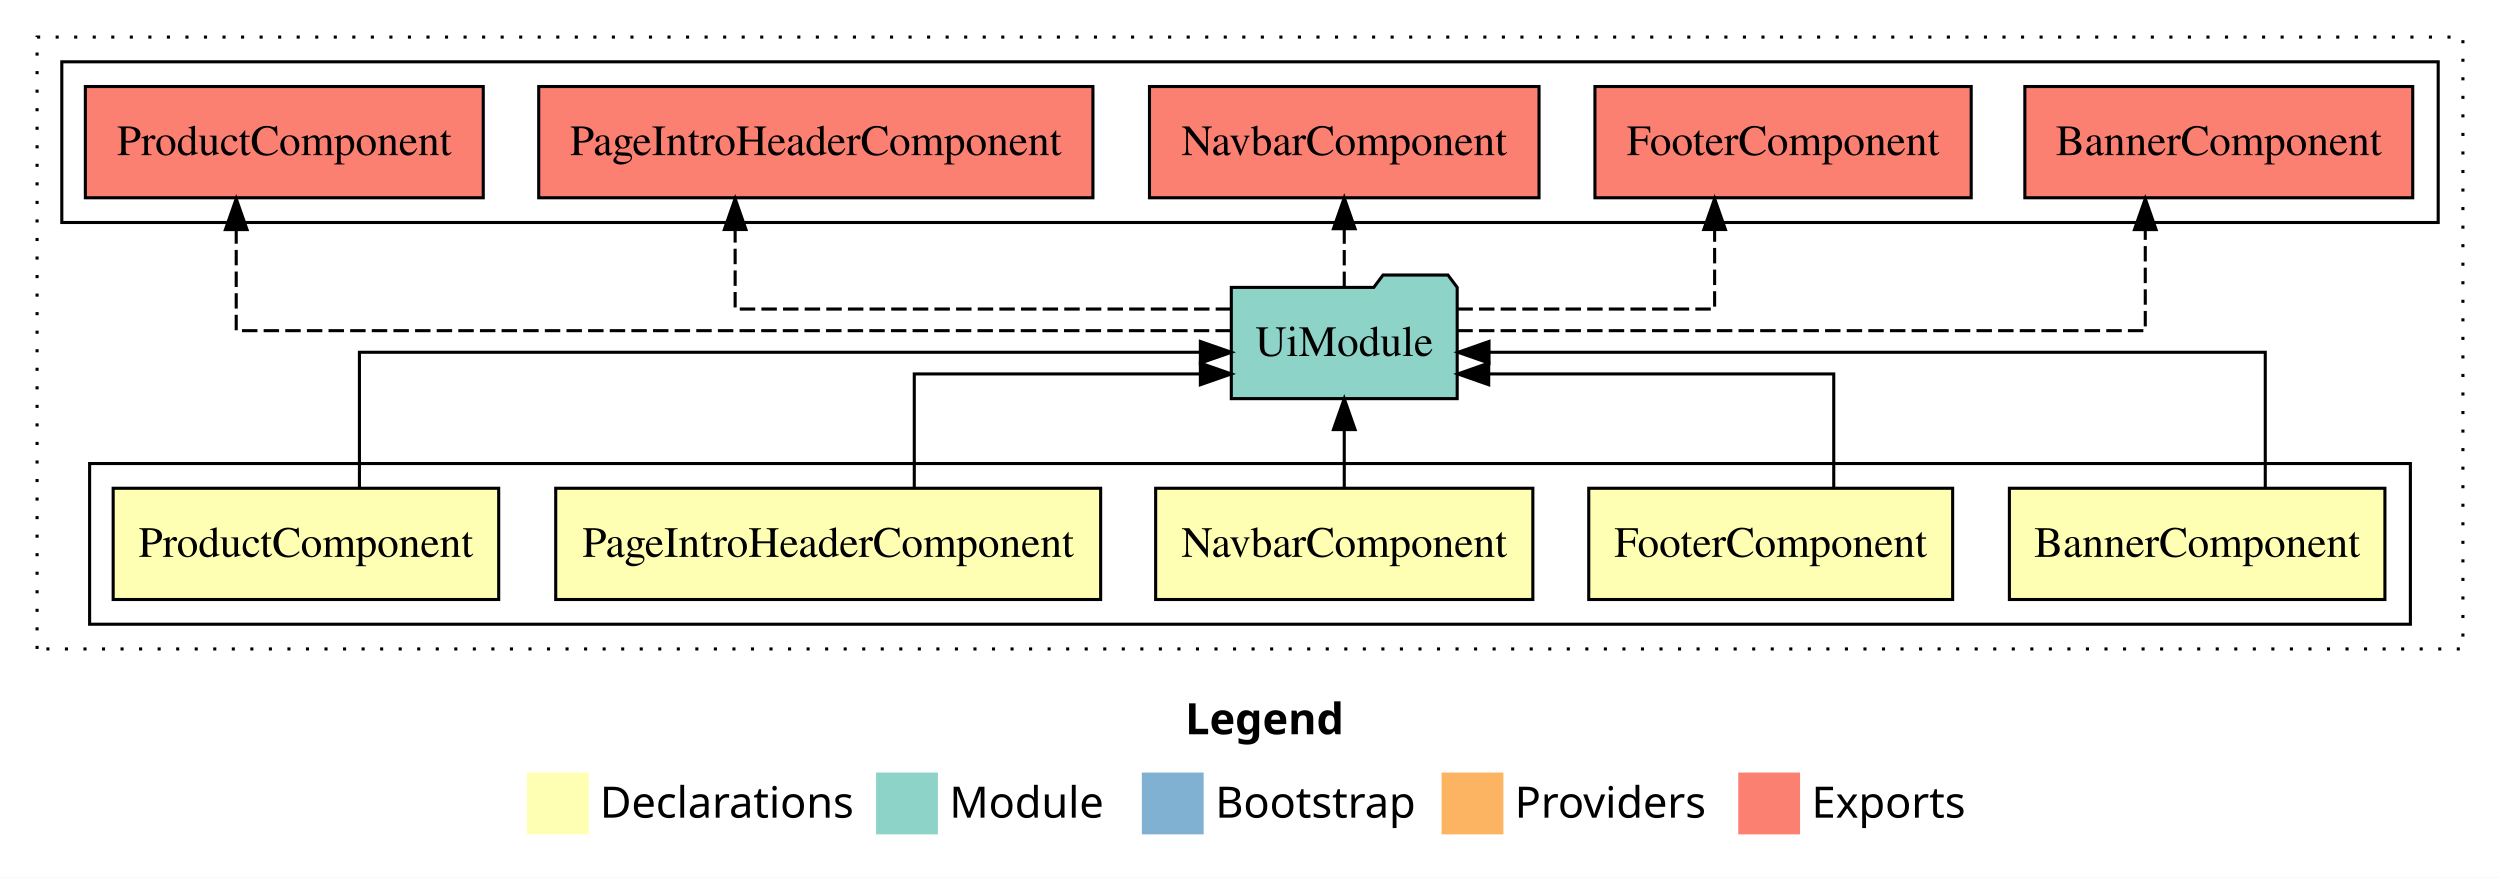
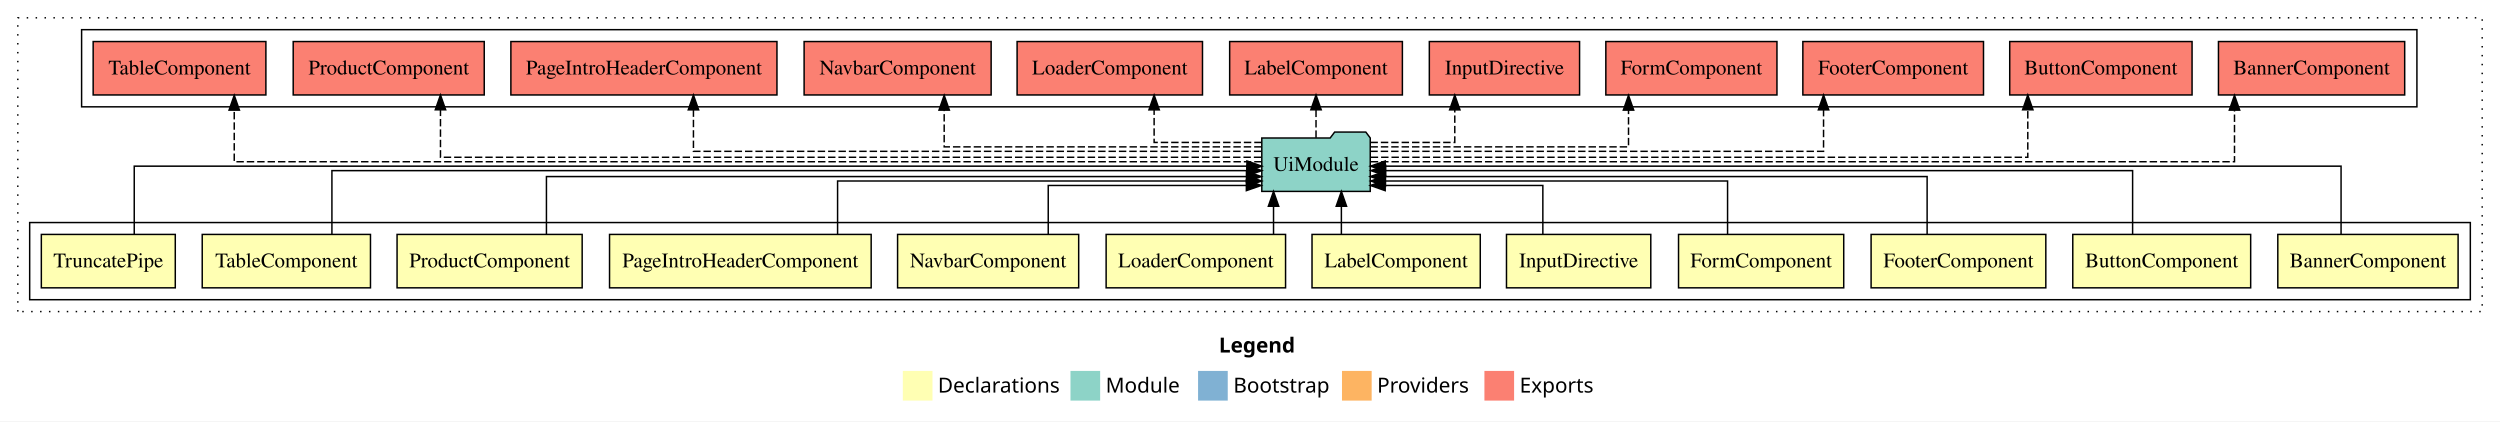
- <svg xmlns="http://www.w3.org/2000/svg" width="809pt" height="284pt" viewBox="0.00 0.00 809.00 284.00">
+ <svg xmlns="http://www.w3.org/2000/svg" width="1685pt" height="284pt" viewBox="0.00 0.00 1685.00 284.00">
  <g id="graph0" class="graph" transform="scale(1 1) rotate(0) translate(4 280)">
-     <polygon fill="white" stroke="transparent" points="-4,4 -4,-280 805,-280 805,4 -4,4" />
-     <text text-anchor="start" x="379.51" y="-42.4" font-family="sans-serif" font-weight="bold" font-size="14.00">Legend</text>
-     <polygon fill="#ffffb3" stroke="transparent" points="166.5,-10 166.5,-30 186.5,-30 186.5,-10 166.5,-10" />
-     <text text-anchor="start" x="190.13" y="-15.4" font-family="sans-serif" font-size="14.00">  Declarations</text>
-     <polygon fill="#8dd3c7" stroke="transparent" points="279.5,-10 279.5,-30 299.5,-30 299.5,-10 279.5,-10" />
-     <text text-anchor="start" x="303.23" y="-15.4" font-family="sans-serif" font-size="14.00">  Module</text>
-     <polygon fill="#80b1d3" stroke="transparent" points="365.5,-10 365.5,-30 385.5,-30 385.5,-10 365.5,-10" />
-     <text text-anchor="start" x="389.28" y="-15.4" font-family="sans-serif" font-size="14.00">  Bootstrap</text>
-     <polygon fill="#fdb462" stroke="transparent" points="462.5,-10 462.5,-30 482.5,-30 482.5,-10 462.5,-10" />
-     <text text-anchor="start" x="486.17" y="-15.4" font-family="sans-serif" font-size="14.00">  Providers</text>
-     <polygon fill="#fb8072" stroke="transparent" points="558.5,-10 558.5,-30 578.5,-30 578.5,-10 558.5,-10" />
-     <text text-anchor="start" x="582.23" y="-15.4" font-family="sans-serif" font-size="14.00">  Exports</text>
+     <polygon fill="white" stroke="transparent" points="-4,4 -4,-280 1681,-280 1681,4 -4,4" />
+     <text text-anchor="start" x="817.51" y="-42.4" font-family="sans-serif" font-weight="bold" font-size="14.00">Legend</text>
+     <polygon fill="#ffffb3" stroke="transparent" points="604.5,-10 604.5,-30 624.5,-30 624.5,-10 604.5,-10" />
+     <text text-anchor="start" x="628.13" y="-15.4" font-family="sans-serif" font-size="14.00">  Declarations</text>
+     <polygon fill="#8dd3c7" stroke="transparent" points="717.5,-10 717.5,-30 737.5,-30 737.5,-10 717.5,-10" />
+     <text text-anchor="start" x="741.23" y="-15.4" font-family="sans-serif" font-size="14.00">  Module</text>
+     <polygon fill="#80b1d3" stroke="transparent" points="803.5,-10 803.5,-30 823.5,-30 823.5,-10 803.5,-10" />
+     <text text-anchor="start" x="827.28" y="-15.4" font-family="sans-serif" font-size="14.00">  Bootstrap</text>
+     <polygon fill="#fdb462" stroke="transparent" points="900.5,-10 900.5,-30 920.5,-30 920.5,-10 900.5,-10" />
+     <text text-anchor="start" x="924.17" y="-15.4" font-family="sans-serif" font-size="14.00">  Providers</text>
+     <polygon fill="#fb8072" stroke="transparent" points="996.5,-10 996.5,-30 1016.5,-30 1016.5,-10 996.5,-10" />
+     <text text-anchor="start" x="1020.23" y="-15.4" font-family="sans-serif" font-size="14.00">  Exports</text>
    <g id="clust1" class="cluster">
-       <polygon fill="none" stroke="black" stroke-dasharray="1,5" points="8,-70 8,-268 793,-268 793,-70 8,-70" />
-     </g>
-     <g id="clust9" class="cluster">
-       <polygon fill="none" stroke="black" points="16,-208 16,-260 785,-260 785,-208 16,-208" />
+       <polygon fill="none" stroke="black" stroke-dasharray="1,5" points="8,-70 8,-268 1669,-268 1669,-70 8,-70" />
    </g>
    <g id="clust2" class="cluster">
-       <polygon fill="none" stroke="black" points="25,-78 25,-130 776,-130 776,-78 25,-78" />
+       <polygon fill="none" stroke="black" points="16,-78 16,-130 1661,-130 1661,-78 16,-78" />
+     </g>
+     <g id="clust16" class="cluster">
+       <polygon fill="none" stroke="black" points="51,-208 51,-260 1625,-260 1625,-208 51,-208" />
    </g>
    <g id="node1" class="node">
-       <polygon fill="#ffffb3" stroke="black" points="767.76,-122 646.24,-122 646.24,-86 767.76,-86 767.76,-122" />
-       <text text-anchor="middle" x="707" y="-99.8" font-family="Times,serif" font-size="14.00">BannerComponent</text>
+       <polygon fill="#ffffb3" stroke="black" points="1652.76,-122 1531.24,-122 1531.24,-86 1652.76,-86 1652.76,-122" />
+       <text text-anchor="middle" x="1592" y="-99.8" font-family="Times,serif" font-size="14.00">BannerComponent</text>
+     </g>
+     <g id="node13" class="node">
+       <polygon fill="#8dd3c7" stroke="black" points="919.55,-187 916.55,-191 895.55,-191 892.55,-187 846.45,-187 846.45,-151 919.55,-151 919.55,-187" />
+       <text text-anchor="middle" x="883" y="-164.8" font-family="Times,serif" font-size="14.00">UiModule</text>
+     </g>
+     <g id="edge1" class="edge">
+       <path fill="none" stroke="black" d="M1573.88,-122.17C1573.88,-141.09 1573.88,-168 1573.88,-168 1573.88,-168 929.66,-168 929.66,-168" />
+       <polygon fill="black" stroke="black" points="929.66,-164.5 919.66,-168 929.66,-171.5 929.66,-164.5" />
+     </g>
+     <g id="node2" class="node">
+       <polygon fill="#ffffb3" stroke="black" points="1512.95,-122 1393.05,-122 1393.05,-86 1512.95,-86 1512.95,-122" />
+       <text text-anchor="middle" x="1453" y="-99.8" font-family="Times,serif" font-size="14.00">ButtonComponent</text>
+     </g>
+     <g id="edge2" class="edge">
+       <path fill="none" stroke="black" d="M1433.38,-122.3C1433.38,-140.27 1433.38,-165 1433.38,-165 1433.38,-165 929.97,-165 929.97,-165" />
+       <polygon fill="black" stroke="black" points="929.97,-161.5 919.97,-165 929.97,-168.5 929.97,-161.5" />
+     </g>
+     <g id="node3" class="node">
+       <polygon fill="#ffffb3" stroke="black" points="1374.88,-122 1257.12,-122 1257.12,-86 1374.88,-86 1374.88,-122" />
+       <text text-anchor="middle" x="1316" y="-99.8" font-family="Times,serif" font-size="14.00">FooterComponent</text>
+     </g>
+     <g id="edge3" class="edge">
+       <path fill="none" stroke="black" d="M1294.88,-122.04C1294.88,-138.73 1294.88,-161 1294.88,-161 1294.88,-161 929.55,-161 929.55,-161" />
+       <polygon fill="black" stroke="black" points="929.55,-157.5 919.55,-161 929.55,-164.5 929.55,-157.5" />
+     </g>
+     <g id="node4" class="node">
+       <polygon fill="#ffffb3" stroke="black" points="1238.67,-122 1127.33,-122 1127.33,-86 1238.67,-86 1238.67,-122" />
+       <text text-anchor="middle" x="1183" y="-99.8" font-family="Times,serif" font-size="14.00">FormComponent</text>
+     </g>
+     <g id="edge4" class="edge">
+       <path fill="none" stroke="black" d="M1160.38,-122.28C1160.38,-137.95 1160.38,-158 1160.38,-158 1160.38,-158 929.83,-158 929.83,-158" />
+       <polygon fill="black" stroke="black" points="929.83,-154.5 919.83,-158 929.83,-161.5 929.83,-154.5" />
+     </g>
+     <g id="node5" class="node">
+       <polygon fill="#ffffb3" stroke="black" points="1108.63,-122 1011.37,-122 1011.37,-86 1108.63,-86 1108.63,-122" />
+       <text text-anchor="middle" x="1060" y="-99.8" font-family="Times,serif" font-size="14.00">InputDirective</text>
+     </g>
+     <g id="edge5" class="edge">
+       <path fill="none" stroke="black" d="M1035.88,-122.12C1035.88,-136.78 1035.88,-155 1035.88,-155 1035.88,-155 929.62,-155 929.62,-155" />
+       <polygon fill="black" stroke="black" points="929.62,-151.5 919.62,-155 929.62,-158.5 929.62,-151.5" />
    </g>
    <g id="node6" class="node">
-       <polygon fill="#8dd3c7" stroke="black" points="467.55,-187 464.55,-191 443.55,-191 440.55,-187 394.45,-187 394.45,-151 467.55,-151 467.55,-187" />
-       <text text-anchor="middle" x="431" y="-164.8" font-family="Times,serif" font-size="14.00">UiModule</text>
-     </g>
-     <g id="edge1" class="edge">
-       <path fill="none" stroke="black" d="M729.04,-122.27C729.04,-140.56 729.04,-166 729.04,-166 729.04,-166 477.84,-166 477.84,-166" />
-       <polygon fill="black" stroke="black" points="477.84,-162.5 467.84,-166 477.84,-169.5 477.84,-162.5" />
-     </g>
-     <g id="node2" class="node">
-       <polygon fill="#ffffb3" stroke="black" points="627.88,-122 510.12,-122 510.12,-86 627.88,-86 627.88,-122" />
-       <text text-anchor="middle" x="569" y="-99.8" font-family="Times,serif" font-size="14.00">FooterComponent</text>
-     </g>
-     <g id="edge2" class="edge">
-       <path fill="none" stroke="black" d="M589.4,-122.01C589.4,-138.05 589.4,-159 589.4,-159 589.4,-159 477.74,-159 477.74,-159" />
-       <polygon fill="black" stroke="black" points="477.74,-155.5 467.74,-159 477.74,-162.5 477.74,-155.5" />
-     </g>
-     <g id="node3" class="node">
-       <polygon fill="#ffffb3" stroke="black" points="492.03,-122 369.97,-122 369.97,-86 492.03,-86 492.03,-122" />
-       <text text-anchor="middle" x="431" y="-99.8" font-family="Times,serif" font-size="14.00">NavbarComponent</text>
-     </g>
-     <g id="edge3" class="edge">
-       <path fill="none" stroke="black" d="M431,-122.11C431,-122.11 431,-140.99 431,-140.99" />
-       <polygon fill="black" stroke="black" points="427.5,-140.99 431,-150.99 434.5,-140.99 427.5,-140.99" />
-     </g>
-     <g id="node4" class="node">
-       <polygon fill="#ffffb3" stroke="black" points="352.17,-122 175.83,-122 175.83,-86 352.17,-86 352.17,-122" />
-       <text text-anchor="middle" x="264" y="-99.8" font-family="Times,serif" font-size="14.00">PageIntroHeaderComponent</text>
-     </g>
-     <g id="edge4" class="edge">
-       <path fill="none" stroke="black" d="M291.86,-122.01C291.86,-138.05 291.86,-159 291.86,-159 291.86,-159 384.44,-159 384.44,-159" />
-       <polygon fill="black" stroke="black" points="384.44,-162.5 394.44,-159 384.44,-155.5 384.44,-162.5" />
-     </g>
-     <g id="node5" class="node">
-       <polygon fill="#ffffb3" stroke="black" points="157.38,-122 32.62,-122 32.62,-86 157.38,-86 157.38,-122" />
-       <text text-anchor="middle" x="95" y="-99.8" font-family="Times,serif" font-size="14.00">ProductComponent</text>
-     </g>
-     <g id="edge5" class="edge">
-       <path fill="none" stroke="black" d="M112.31,-122.27C112.31,-140.56 112.31,-166 112.31,-166 112.31,-166 384.44,-166 384.44,-166" />
-       <polygon fill="black" stroke="black" points="384.44,-169.5 394.44,-166 384.44,-162.5 384.44,-169.5" />
+       <polygon fill="#ffffb3" stroke="black" points="993.7,-122 880.3,-122 880.3,-86 993.7,-86 993.7,-122" />
+       <text text-anchor="middle" x="937" y="-99.8" font-family="Times,serif" font-size="14.00">LabelComponent</text>
+     </g>
+     <g id="edge6" class="edge">
+       <path fill="none" stroke="black" d="M900.09,-122.11C900.09,-122.11 900.09,-140.99 900.09,-140.99" />
+       <polygon fill="black" stroke="black" points="896.59,-140.99 900.09,-150.99 903.59,-140.99 896.59,-140.99" />
    </g>
    <g id="node7" class="node">
-       <polygon fill="#fb8072" stroke="black" points="776.76,-252 651.24,-252 651.24,-216 776.76,-216 776.76,-252" />
-       <text text-anchor="middle" x="714" y="-229.8" font-family="Times,serif" font-size="14.00">BannerComponent </text>
-     </g>
-     <g id="edge6" class="edge">
-       <path fill="none" stroke="black" stroke-dasharray="5,2" d="M467.59,-173C539.04,-173 690.21,-173 690.21,-173 690.21,-173 690.21,-205.7 690.21,-205.7" />
-       <polygon fill="black" stroke="black" points="686.71,-205.7 690.21,-215.7 693.71,-205.7 686.71,-205.7" />
+       <polygon fill="#ffffb3" stroke="black" points="862.47,-122 741.53,-122 741.53,-86 862.47,-86 862.47,-122" />
+       <text text-anchor="middle" x="802" y="-99.8" font-family="Times,serif" font-size="14.00">LoaderComponent</text>
+     </g>
+     <g id="edge7" class="edge">
+       <path fill="none" stroke="black" d="M854.36,-122.11C854.36,-122.11 854.36,-140.99 854.36,-140.99" />
+       <polygon fill="black" stroke="black" points="850.86,-140.99 854.36,-150.99 857.86,-140.99 850.86,-140.99" />
    </g>
    <g id="node8" class="node">
-       <polygon fill="#fb8072" stroke="black" points="633.88,-252 512.12,-252 512.12,-216 633.88,-216 633.88,-252" />
-       <text text-anchor="middle" x="573" y="-229.8" font-family="Times,serif" font-size="14.00">FooterComponent </text>
-     </g>
-     <g id="edge7" class="edge">
-       <path fill="none" stroke="black" stroke-dasharray="5,2" d="M467.61,-180C502.86,-180 550.85,-180 550.85,-180 550.85,-180 550.85,-205.72 550.85,-205.72" />
-       <polygon fill="black" stroke="black" points="547.35,-205.72 550.85,-215.72 554.35,-205.72 547.35,-205.72" />
+       <polygon fill="#ffffb3" stroke="black" points="723.03,-122 600.97,-122 600.97,-86 723.03,-86 723.03,-122" />
+       <text text-anchor="middle" x="662" y="-99.8" font-family="Times,serif" font-size="14.00">NavbarComponent</text>
+     </g>
+     <g id="edge8" class="edge">
+       <path fill="none" stroke="black" d="M702.51,-122.12C702.51,-136.78 702.51,-155 702.51,-155 702.51,-155 836.04,-155 836.04,-155" />
+       <polygon fill="black" stroke="black" points="836.04,-158.5 846.04,-155 836.04,-151.5 836.04,-158.5" />
    </g>
    <g id="node9" class="node">
-       <polygon fill="#fb8072" stroke="black" points="494.03,-252 367.97,-252 367.97,-216 494.03,-216 494.03,-252" />
-       <text text-anchor="middle" x="431" y="-229.8" font-family="Times,serif" font-size="14.00">NavbarComponent </text>
-     </g>
-     <g id="edge8" class="edge">
-       <path fill="none" stroke="black" stroke-dasharray="5,2" d="M431,-187.11C431,-187.11 431,-205.99 431,-205.99" />
-       <polygon fill="black" stroke="black" points="427.5,-205.99 431,-215.99 434.5,-205.99 427.5,-205.99" />
+       <polygon fill="#ffffb3" stroke="black" points="583.17,-122 406.83,-122 406.83,-86 583.17,-86 583.17,-122" />
+       <text text-anchor="middle" x="495" y="-99.8" font-family="Times,serif" font-size="14.00">PageIntroHeaderComponent</text>
+     </g>
+     <g id="edge9" class="edge">
+       <path fill="none" stroke="black" d="M560.53,-122.28C560.53,-137.95 560.53,-158 560.53,-158 560.53,-158 836.32,-158 836.32,-158" />
+       <polygon fill="black" stroke="black" points="836.32,-161.5 846.32,-158 836.32,-154.5 836.32,-161.5" />
    </g>
    <g id="node10" class="node">
-       <polygon fill="#fb8072" stroke="black" points="349.67,-252 170.33,-252 170.33,-216 349.67,-216 349.67,-252" />
-       <text text-anchor="middle" x="260" y="-229.8" font-family="Times,serif" font-size="14.00">PageIntroHeaderComponent </text>
-     </g>
-     <g id="edge9" class="edge">
-       <path fill="none" stroke="black" stroke-dasharray="5,2" d="M394.39,-180C337.38,-180 233.89,-180 233.89,-180 233.89,-180 233.89,-205.72 233.89,-205.72" />
-       <polygon fill="black" stroke="black" points="230.39,-205.72 233.89,-215.72 237.39,-205.72 230.39,-205.72" />
+       <polygon fill="#ffffb3" stroke="black" points="388.38,-122 263.62,-122 263.62,-86 388.38,-86 388.38,-122" />
+       <text text-anchor="middle" x="326" y="-99.8" font-family="Times,serif" font-size="14.00">ProductComponent</text>
+     </g>
+     <g id="edge10" class="edge">
+       <path fill="none" stroke="black" d="M364.3,-122.04C364.3,-138.73 364.3,-161 364.3,-161 364.3,-161 836.11,-161 836.11,-161" />
+       <polygon fill="black" stroke="black" points="836.11,-164.5 846.11,-161 836.11,-157.5 836.11,-164.5" />
    </g>
    <g id="node11" class="node">
-       <polygon fill="#fb8072" stroke="black" points="152.38,-252 23.62,-252 23.62,-216 152.38,-216 152.38,-252" />
-       <text text-anchor="middle" x="88" y="-229.8" font-family="Times,serif" font-size="14.00">ProductComponent </text>
-     </g>
-     <g id="edge10" class="edge">
-       <path fill="none" stroke="black" stroke-dasharray="5,2" d="M394.31,-173C302.93,-173 72.44,-173 72.44,-173 72.44,-173 72.44,-205.7 72.44,-205.7" />
-       <polygon fill="black" stroke="black" points="68.94,-205.7 72.44,-215.7 75.94,-205.7 68.94,-205.7" />
+       <polygon fill="#ffffb3" stroke="black" points="245.7,-122 132.3,-122 132.3,-86 245.7,-86 245.7,-122" />
+       <text text-anchor="middle" x="189" y="-99.8" font-family="Times,serif" font-size="14.00">TableComponent</text>
+     </g>
+     <g id="edge11" class="edge">
+       <path fill="none" stroke="black" d="M219.71,-122.3C219.71,-140.27 219.71,-165 219.71,-165 219.71,-165 836.39,-165 836.39,-165" />
+       <polygon fill="black" stroke="black" points="836.39,-168.5 846.39,-165 836.39,-161.5 836.39,-168.5" />
+     </g>
+     <g id="node12" class="node">
+       <polygon fill="#ffffb3" stroke="black" points="114.14,-122 23.86,-122 23.86,-86 114.14,-86 114.14,-122" />
+       <text text-anchor="middle" x="69" y="-99.8" font-family="Times,serif" font-size="14.00">TruncatePipe</text>
+     </g>
+     <g id="edge12" class="edge">
+       <path fill="none" stroke="black" d="M86.48,-122.17C86.48,-141.09 86.48,-168 86.48,-168 86.48,-168 836.44,-168 836.44,-168" />
+       <polygon fill="black" stroke="black" points="836.44,-171.5 846.44,-168 836.44,-164.5 836.44,-171.5" />
+     </g>
+     <g id="node14" class="node">
+       <polygon fill="#fb8072" stroke="black" points="1616.76,-252 1491.24,-252 1491.24,-216 1616.76,-216 1616.76,-252" />
+       <text text-anchor="middle" x="1554" y="-229.8" font-family="Times,serif" font-size="14.00">BannerComponent </text>
+     </g>
+     <g id="edge13" class="edge">
+       <path fill="none" stroke="black" stroke-dasharray="5,2" d="M919.87,-171C1053.14,-171 1502.05,-171 1502.05,-171 1502.05,-171 1502.05,-205.78 1502.05,-205.78" />
+       <polygon fill="black" stroke="black" points="1498.55,-205.78 1502.05,-215.78 1505.55,-205.78 1498.55,-205.78" />
+     </g>
+     <g id="node15" class="node">
+       <polygon fill="#fb8072" stroke="black" points="1473.45,-252 1350.55,-252 1350.55,-216 1473.45,-216 1473.45,-252" />
+       <text text-anchor="middle" x="1412" y="-229.8" font-family="Times,serif" font-size="14.00">ButtonComponent </text>
+     </g>
+     <g id="edge14" class="edge">
+       <path fill="none" stroke="black" stroke-dasharray="5,2" d="M919.85,-174C1032.18,-174 1362.73,-174 1362.73,-174 1362.73,-174 1362.73,-206 1362.73,-206" />
+       <polygon fill="black" stroke="black" points="1359.23,-206 1362.73,-216 1366.23,-206 1359.23,-206" />
+     </g>
+     <g id="node16" class="node">
+       <polygon fill="#fb8072" stroke="black" points="1332.88,-252 1211.12,-252 1211.12,-216 1332.88,-216 1332.88,-252" />
+       <text text-anchor="middle" x="1272" y="-229.8" font-family="Times,serif" font-size="14.00">FooterComponent </text>
+     </g>
+     <g id="edge15" class="edge">
+       <path fill="none" stroke="black" stroke-dasharray="5,2" d="M919.61,-178C1007.85,-178 1225.07,-178 1225.07,-178 1225.07,-178 1225.07,-205.97 1225.07,-205.97" />
+       <polygon fill="black" stroke="black" points="1221.57,-205.97 1225.07,-215.97 1228.57,-205.97 1221.57,-205.97" />
+     </g>
+     <g id="node17" class="node">
+       <polygon fill="#fb8072" stroke="black" points="1193.67,-252 1078.33,-252 1078.33,-216 1193.67,-216 1193.67,-252" />
+       <text text-anchor="middle" x="1136" y="-229.8" font-family="Times,serif" font-size="14.00">FormComponent </text>
+     </g>
+     <g id="edge16" class="edge">
+       <path fill="none" stroke="black" stroke-dasharray="5,2" d="M919.69,-181C980.03,-181 1093.62,-181 1093.62,-181 1093.62,-181 1093.62,-205.76 1093.62,-205.76" />
+       <polygon fill="black" stroke="black" points="1090.12,-205.76 1093.62,-215.76 1097.12,-205.76 1090.12,-205.76" />
+     </g>
+     <g id="node18" class="node">
+       <polygon fill="#fb8072" stroke="black" points="1060.63,-252 959.37,-252 959.37,-216 1060.63,-216 1060.63,-252" />
+       <text text-anchor="middle" x="1010" y="-229.8" font-family="Times,serif" font-size="14.00">InputDirective </text>
+     </g>
+     <g id="edge17" class="edge">
+       <path fill="none" stroke="black" stroke-dasharray="5,2" d="M919.69,-184C945.89,-184 976.52,-184 976.52,-184 976.52,-184 976.52,-205.95 976.52,-205.95" />
+       <polygon fill="black" stroke="black" points="973.02,-205.95 976.52,-215.95 980.02,-205.95 973.02,-205.95" />
+     </g>
+     <g id="node19" class="node">
+       <polygon fill="#fb8072" stroke="black" points="941.21,-252 824.79,-252 824.79,-216 941.21,-216 941.21,-252" />
+       <text text-anchor="middle" x="883" y="-229.8" font-family="Times,serif" font-size="14.00">LabelComponent </text>
+     </g>
+     <g id="edge18" class="edge">
+       <path fill="none" stroke="black" stroke-dasharray="5,2" d="M883,-187.11C883,-187.11 883,-205.99 883,-205.99" />
+       <polygon fill="black" stroke="black" points="879.5,-205.99 883,-215.99 886.5,-205.99 879.5,-205.99" />
+     </g>
+     <g id="node20" class="node">
+       <polygon fill="#fb8072" stroke="black" points="806.48,-252 681.52,-252 681.52,-216 806.48,-216 806.48,-252" />
+       <text text-anchor="middle" x="744" y="-229.8" font-family="Times,serif" font-size="14.00">LoaderComponent </text>
+     </g>
+     <g id="edge19" class="edge">
+       <path fill="none" stroke="black" stroke-dasharray="5,2" d="M846.36,-184C814.66,-184 773.88,-184 773.88,-184 773.88,-184 773.88,-205.95 773.88,-205.95" />
+       <polygon fill="black" stroke="black" points="770.38,-205.95 773.88,-215.95 777.38,-205.95 770.38,-205.95" />
+     </g>
+     <g id="node21" class="node">
+       <polygon fill="#fb8072" stroke="black" points="664.03,-252 537.97,-252 537.97,-216 664.03,-216 664.03,-252" />
+       <text text-anchor="middle" x="601" y="-229.8" font-family="Times,serif" font-size="14.00">NavbarComponent </text>
+     </g>
+     <g id="edge20" class="edge">
+       <path fill="none" stroke="black" stroke-dasharray="5,2" d="M846.29,-181C776.68,-181 632.38,-181 632.38,-181 632.38,-181 632.38,-205.76 632.38,-205.76" />
+       <polygon fill="black" stroke="black" points="628.88,-205.76 632.38,-215.76 635.88,-205.76 628.88,-205.76" />
+     </g>
+     <g id="node22" class="node">
+       <polygon fill="#fb8072" stroke="black" points="519.67,-252 340.33,-252 340.33,-216 519.67,-216 519.67,-252" />
+       <text text-anchor="middle" x="430" y="-229.8" font-family="Times,serif" font-size="14.00">PageIntroHeaderComponent </text>
+     </g>
+     <g id="edge21" class="edge">
+       <path fill="none" stroke="black" stroke-dasharray="5,2" d="M846.13,-178C743.73,-178 463.38,-178 463.38,-178 463.38,-178 463.38,-205.97 463.38,-205.97" />
+       <polygon fill="black" stroke="black" points="459.88,-205.97 463.38,-215.97 466.88,-205.97 459.88,-205.97" />
+     </g>
+     <g id="node23" class="node">
+       <polygon fill="#fb8072" stroke="black" points="322.38,-252 193.62,-252 193.62,-216 322.38,-216 322.38,-252" />
+       <text text-anchor="middle" x="258" y="-229.8" font-family="Times,serif" font-size="14.00">ProductComponent </text>
+     </g>
+     <g id="edge22" class="edge">
+       <path fill="none" stroke="black" stroke-dasharray="5,2" d="M846.09,-174C716.89,-174 292.88,-174 292.88,-174 292.88,-174 292.88,-206 292.88,-206" />
+       <polygon fill="black" stroke="black" points="289.38,-206 292.88,-216 296.38,-206 289.38,-206" />
+     </g>
+     <g id="node24" class="node">
+       <polygon fill="#fb8072" stroke="black" points="175.21,-252 58.79,-252 58.79,-216 175.21,-216 175.21,-252" />
+       <text text-anchor="middle" x="117" y="-229.8" font-family="Times,serif" font-size="14.00">TableComponent </text>
+     </g>
+     <g id="edge23" class="edge">
+       <path fill="none" stroke="black" stroke-dasharray="5,2" d="M846.34,-171C698.49,-171 153.88,-171 153.88,-171 153.88,-171 153.88,-205.78 153.88,-205.78" />
+       <polygon fill="black" stroke="black" points="150.38,-205.78 153.88,-215.78 157.38,-205.78 150.38,-205.78" />
    </g>
  </g>
</svg>
